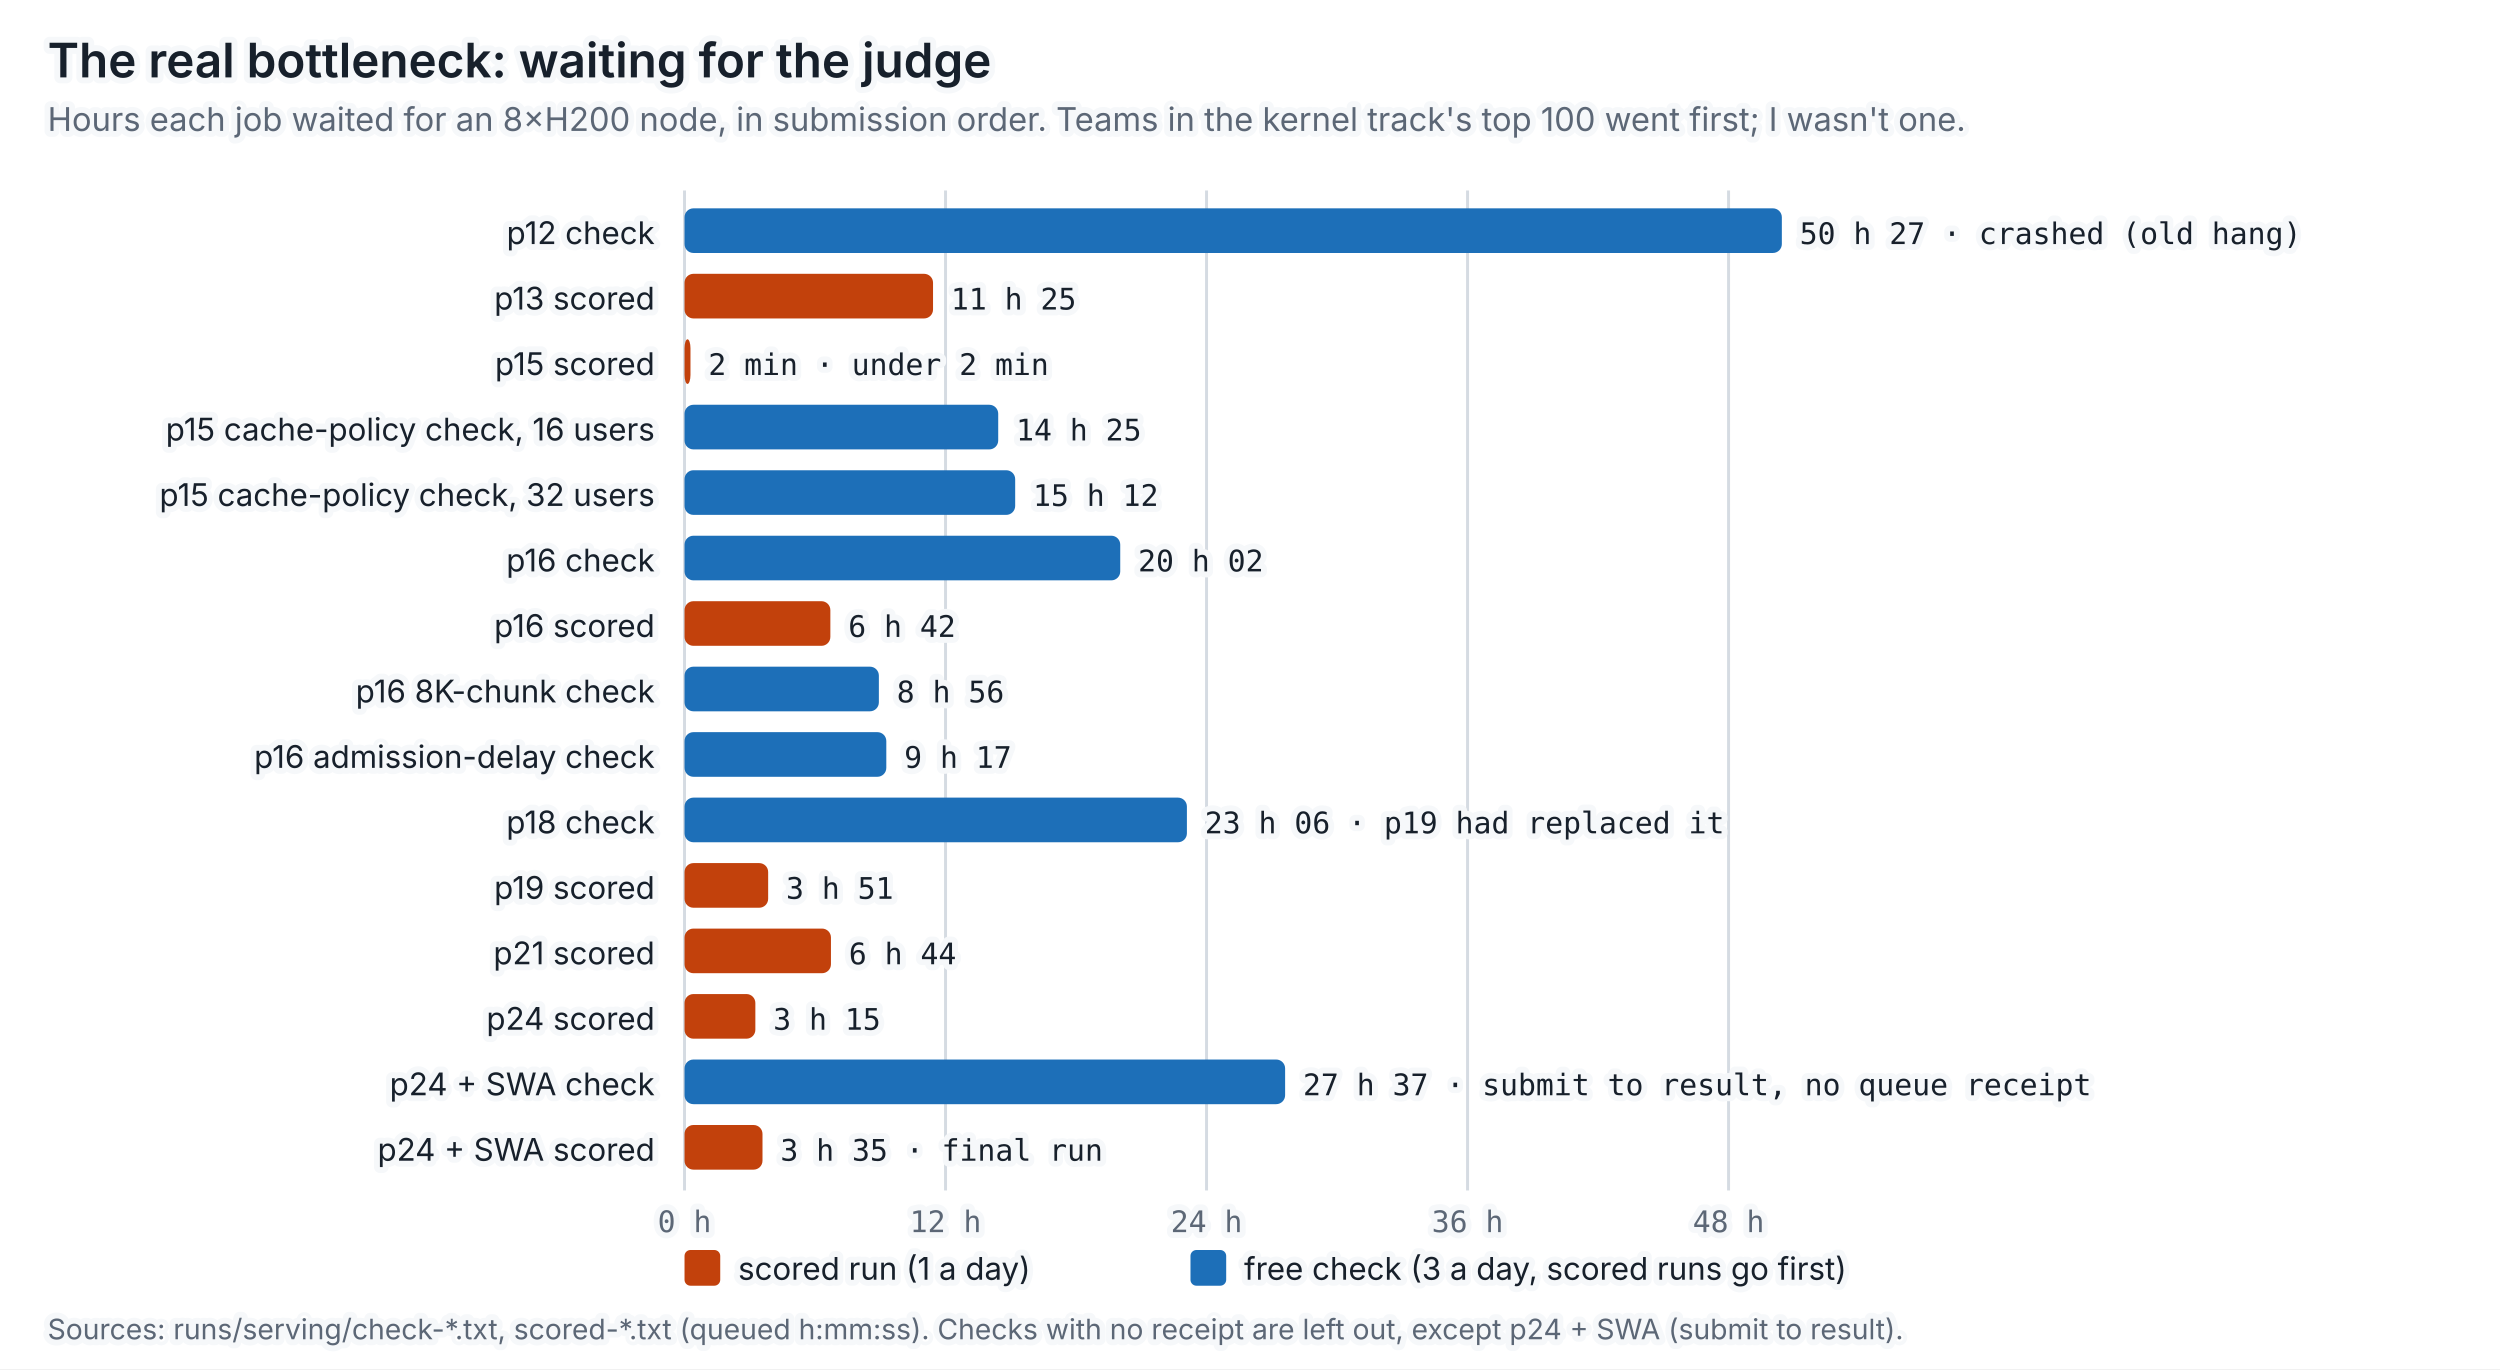
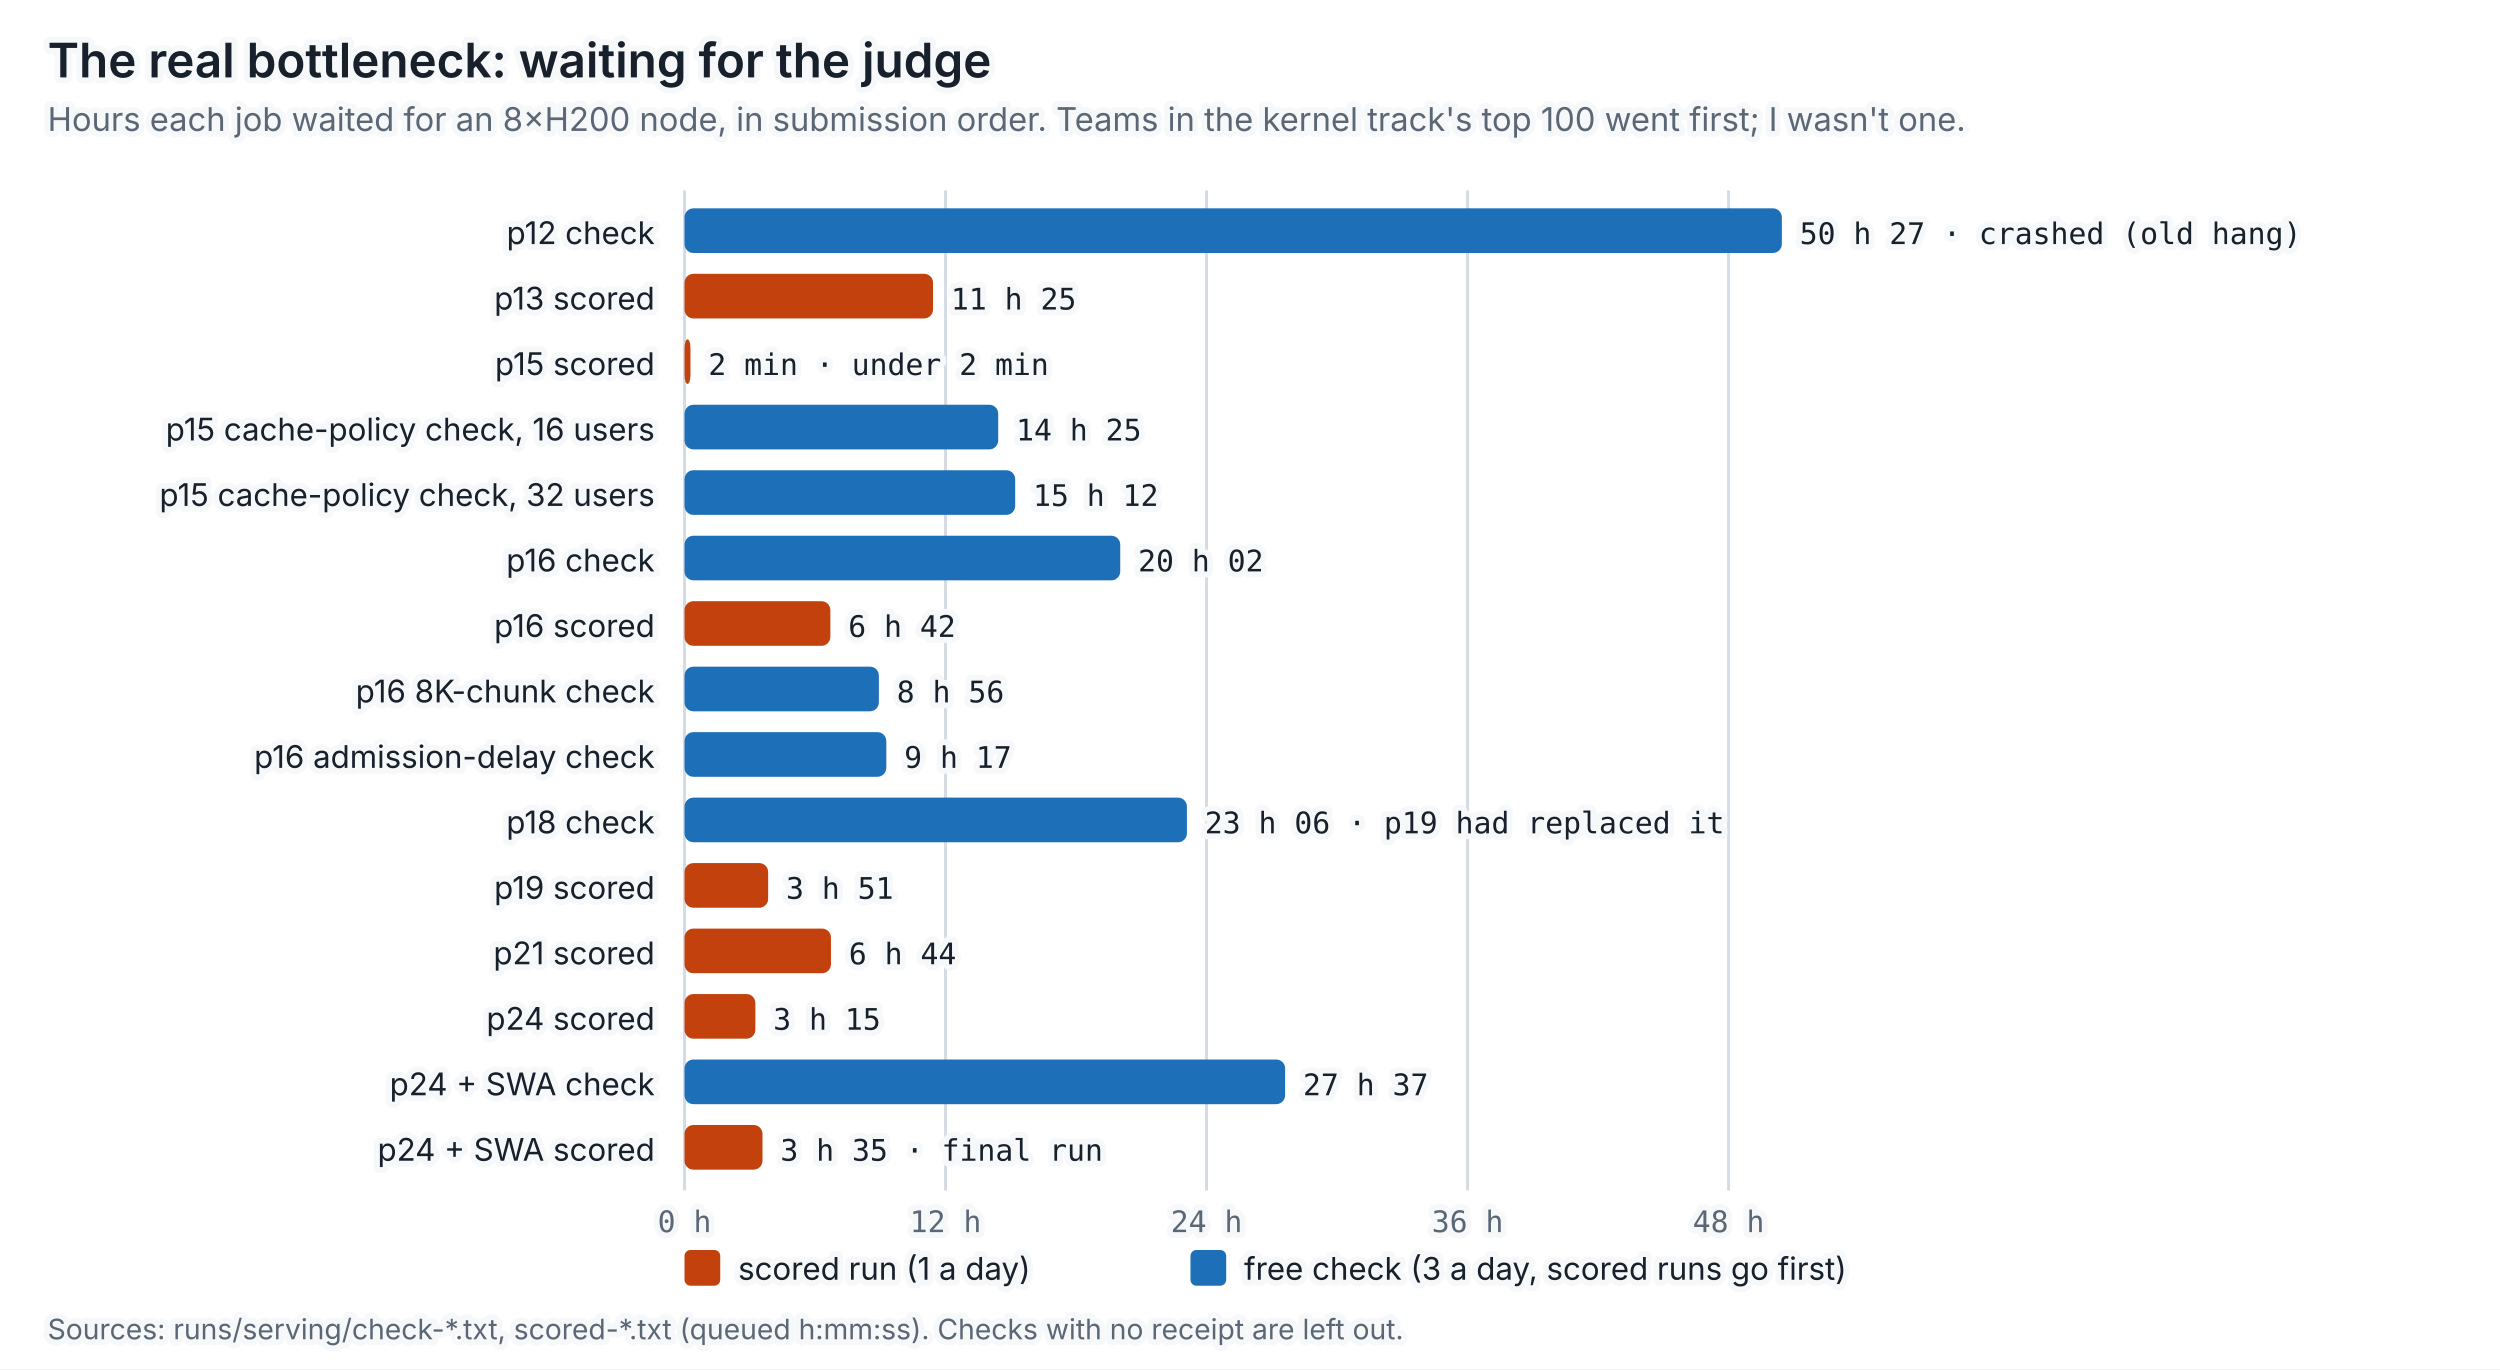
<svg xmlns="http://www.w3.org/2000/svg" viewBox="0 0 840 460" width="840" height="460" role="img">
  <rect width="840" height="460" fill="#ffffff" />
  <text x="16.0" y="26.0" font-size="16" fill="#17202b" text-anchor="start" font-weight="600" style="font-family:'Source Sans 3',system-ui,-apple-system,'Segoe UI',sans-serif;paint-order:stroke" stroke="#f6f8fa" stroke-width="4" stroke-linejoin="round">The real bottleneck: waiting for the judge</text>
  <text x="16.0" y="44.0" font-size="11" fill="#5c6776" text-anchor="start" font-weight="400" style="font-family:'Source Sans 3',system-ui,-apple-system,'Segoe UI',sans-serif;paint-order:stroke" stroke="#f6f8fa" stroke-width="4" stroke-linejoin="round">Hours each job waited for an 8×H200 node, in submission order. Teams in the kernel track's top 100 went first; I wasn't one.</text>
  <line x1="230.0" y1="64" x2="230.0" y2="400" stroke="#d5dbe2" />
  <text x="230.0" y="414.0" font-size="10" fill="#5c6776" text-anchor="middle" font-weight="400" style="font-family:'JetBrains Mono',ui-monospace,Menlo,monospace;paint-order:stroke" stroke="#f6f8fa" stroke-width="4" stroke-linejoin="round">0 h</text>
  <line x1="317.7" y1="64" x2="317.7" y2="400" stroke="#d5dbe2" />
  <text x="317.7" y="414.0" font-size="10" fill="#5c6776" text-anchor="middle" font-weight="400" style="font-family:'JetBrains Mono',ui-monospace,Menlo,monospace;paint-order:stroke" stroke="#f6f8fa" stroke-width="4" stroke-linejoin="round">12 h</text>
  <line x1="405.4" y1="64" x2="405.4" y2="400" stroke="#d5dbe2" />
  <text x="405.4" y="414.0" font-size="10" fill="#5c6776" text-anchor="middle" font-weight="400" style="font-family:'JetBrains Mono',ui-monospace,Menlo,monospace;paint-order:stroke" stroke="#f6f8fa" stroke-width="4" stroke-linejoin="round">24 h</text>
  <line x1="493.1" y1="64" x2="493.1" y2="400" stroke="#d5dbe2" />
  <text x="493.1" y="414.0" font-size="10" fill="#5c6776" text-anchor="middle" font-weight="400" style="font-family:'JetBrains Mono',ui-monospace,Menlo,monospace;paint-order:stroke" stroke="#f6f8fa" stroke-width="4" stroke-linejoin="round">36 h</text>
  <line x1="580.8" y1="64" x2="580.8" y2="400" stroke="#d5dbe2" />
  <text x="580.8" y="414.0" font-size="10" fill="#5c6776" text-anchor="middle" font-weight="400" style="font-family:'JetBrains Mono',ui-monospace,Menlo,monospace;paint-order:stroke" stroke="#f6f8fa" stroke-width="4" stroke-linejoin="round">48 h</text>
  <text x="220.0" y="82.0" font-size="10.5" fill="#17202b" text-anchor="end" font-weight="400" style="font-family:'Source Sans 3',system-ui,-apple-system,'Segoe UI',sans-serif;paint-order:stroke" stroke="#f6f8fa" stroke-width="4" stroke-linejoin="round">p12 check</text>
  <rect x="230" y="70" width="368.7" height="15" rx="3" fill="#1d6fb8" />
  <text x="604.7" y="82.0" font-size="10" fill="#17202b" text-anchor="start" font-weight="400" style="font-family:'JetBrains Mono',ui-monospace,Menlo,monospace;paint-order:stroke" stroke="#f6f8fa" stroke-width="4" stroke-linejoin="round">50 h 27  ·  crashed (old hang)</text>
  <text x="220.0" y="104.0" font-size="10.5" fill="#17202b" text-anchor="end" font-weight="400" style="font-family:'Source Sans 3',system-ui,-apple-system,'Segoe UI',sans-serif;paint-order:stroke" stroke="#f6f8fa" stroke-width="4" stroke-linejoin="round">p13 scored</text>
  <rect x="230" y="92" width="83.5" height="15" rx="3" fill="#c2410c" />
  <text x="319.5" y="104.0" font-size="10" fill="#17202b" text-anchor="start" font-weight="400" style="font-family:'JetBrains Mono',ui-monospace,Menlo,monospace;paint-order:stroke" stroke="#f6f8fa" stroke-width="4" stroke-linejoin="round">11 h 25</text>
  <text x="220.0" y="126.0" font-size="10.5" fill="#17202b" text-anchor="end" font-weight="400" style="font-family:'Source Sans 3',system-ui,-apple-system,'Segoe UI',sans-serif;paint-order:stroke" stroke="#f6f8fa" stroke-width="4" stroke-linejoin="round">p15 scored</text>
  <rect x="230" y="114" width="2.0" height="15" rx="3" fill="#c2410c" />
  <text x="238.0" y="126.0" font-size="10" fill="#17202b" text-anchor="start" font-weight="400" style="font-family:'JetBrains Mono',ui-monospace,Menlo,monospace;paint-order:stroke" stroke="#f6f8fa" stroke-width="4" stroke-linejoin="round">2 min  ·  under 2 min</text>
  <text x="220.0" y="148.0" font-size="10.5" fill="#17202b" text-anchor="end" font-weight="400" style="font-family:'Source Sans 3',system-ui,-apple-system,'Segoe UI',sans-serif;paint-order:stroke" stroke="#f6f8fa" stroke-width="4" stroke-linejoin="round">p15 cache-policy check, 16 users</text>
  <rect x="230" y="136" width="105.4" height="15" rx="3" fill="#1d6fb8" />
  <text x="341.4" y="148.0" font-size="10" fill="#17202b" text-anchor="start" font-weight="400" style="font-family:'JetBrains Mono',ui-monospace,Menlo,monospace;paint-order:stroke" stroke="#f6f8fa" stroke-width="4" stroke-linejoin="round">14 h 25</text>
  <text x="220.0" y="170.0" font-size="10.5" fill="#17202b" text-anchor="end" font-weight="400" style="font-family:'Source Sans 3',system-ui,-apple-system,'Segoe UI',sans-serif;paint-order:stroke" stroke="#f6f8fa" stroke-width="4" stroke-linejoin="round">p15 cache-policy check, 32 users</text>
  <rect x="230" y="158" width="111.1" height="15" rx="3" fill="#1d6fb8" />
  <text x="347.1" y="170.0" font-size="10" fill="#17202b" text-anchor="start" font-weight="400" style="font-family:'JetBrains Mono',ui-monospace,Menlo,monospace;paint-order:stroke" stroke="#f6f8fa" stroke-width="4" stroke-linejoin="round">15 h 12</text>
  <text x="220.0" y="192.0" font-size="10.5" fill="#17202b" text-anchor="end" font-weight="400" style="font-family:'Source Sans 3',system-ui,-apple-system,'Segoe UI',sans-serif;paint-order:stroke" stroke="#f6f8fa" stroke-width="4" stroke-linejoin="round">p16 check</text>
  <rect x="230" y="180" width="146.4" height="15" rx="3" fill="#1d6fb8" />
  <text x="382.4" y="192.0" font-size="10" fill="#17202b" text-anchor="start" font-weight="400" style="font-family:'JetBrains Mono',ui-monospace,Menlo,monospace;paint-order:stroke" stroke="#f6f8fa" stroke-width="4" stroke-linejoin="round">20 h 02</text>
  <text x="220.0" y="214.0" font-size="10.5" fill="#17202b" text-anchor="end" font-weight="400" style="font-family:'Source Sans 3',system-ui,-apple-system,'Segoe UI',sans-serif;paint-order:stroke" stroke="#f6f8fa" stroke-width="4" stroke-linejoin="round">p16 scored</text>
  <rect x="230" y="202" width="49.0" height="15" rx="3" fill="#c2410c" />
  <text x="285.0" y="214.0" font-size="10" fill="#17202b" text-anchor="start" font-weight="400" style="font-family:'JetBrains Mono',ui-monospace,Menlo,monospace;paint-order:stroke" stroke="#f6f8fa" stroke-width="4" stroke-linejoin="round">6 h 42</text>
  <text x="220.0" y="236.0" font-size="10.5" fill="#17202b" text-anchor="end" font-weight="400" style="font-family:'Source Sans 3',system-ui,-apple-system,'Segoe UI',sans-serif;paint-order:stroke" stroke="#f6f8fa" stroke-width="4" stroke-linejoin="round">p16 8K-chunk check</text>
  <rect x="230" y="224" width="65.3" height="15" rx="3" fill="#1d6fb8" />
  <text x="301.3" y="236.0" font-size="10" fill="#17202b" text-anchor="start" font-weight="400" style="font-family:'JetBrains Mono',ui-monospace,Menlo,monospace;paint-order:stroke" stroke="#f6f8fa" stroke-width="4" stroke-linejoin="round">8 h 56</text>
  <text x="220.0" y="258.0" font-size="10.5" fill="#17202b" text-anchor="end" font-weight="400" style="font-family:'Source Sans 3',system-ui,-apple-system,'Segoe UI',sans-serif;paint-order:stroke" stroke="#f6f8fa" stroke-width="4" stroke-linejoin="round">p16 admission-delay check</text>
  <rect x="230" y="246" width="67.8" height="15" rx="3" fill="#1d6fb8" />
  <text x="303.8" y="258.0" font-size="10" fill="#17202b" text-anchor="start" font-weight="400" style="font-family:'JetBrains Mono',ui-monospace,Menlo,monospace;paint-order:stroke" stroke="#f6f8fa" stroke-width="4" stroke-linejoin="round">9 h 17</text>
  <text x="220.0" y="280.0" font-size="10.5" fill="#17202b" text-anchor="end" font-weight="400" style="font-family:'Source Sans 3',system-ui,-apple-system,'Segoe UI',sans-serif;paint-order:stroke" stroke="#f6f8fa" stroke-width="4" stroke-linejoin="round">p18 check</text>
  <rect x="230" y="268" width="168.8" height="15" rx="3" fill="#1d6fb8" />
  <text x="404.8" y="280.0" font-size="10" fill="#17202b" text-anchor="start" font-weight="400" style="font-family:'JetBrains Mono',ui-monospace,Menlo,monospace;paint-order:stroke" stroke="#f6f8fa" stroke-width="4" stroke-linejoin="round">23 h 06  ·  p19 had replaced it</text>
  <text x="220.0" y="302.0" font-size="10.5" fill="#17202b" text-anchor="end" font-weight="400" style="font-family:'Source Sans 3',system-ui,-apple-system,'Segoe UI',sans-serif;paint-order:stroke" stroke="#f6f8fa" stroke-width="4" stroke-linejoin="round">p19 scored</text>
  <rect x="230" y="290" width="28.1" height="15" rx="3" fill="#c2410c" />
  <text x="264.1" y="302.0" font-size="10" fill="#17202b" text-anchor="start" font-weight="400" style="font-family:'JetBrains Mono',ui-monospace,Menlo,monospace;paint-order:stroke" stroke="#f6f8fa" stroke-width="4" stroke-linejoin="round">3 h 51</text>
  <text x="220.0" y="324.0" font-size="10.5" fill="#17202b" text-anchor="end" font-weight="400" style="font-family:'Source Sans 3',system-ui,-apple-system,'Segoe UI',sans-serif;paint-order:stroke" stroke="#f6f8fa" stroke-width="4" stroke-linejoin="round">p21 scored</text>
  <rect x="230" y="312" width="49.2" height="15" rx="3" fill="#c2410c" />
  <text x="285.2" y="324.0" font-size="10" fill="#17202b" text-anchor="start" font-weight="400" style="font-family:'JetBrains Mono',ui-monospace,Menlo,monospace;paint-order:stroke" stroke="#f6f8fa" stroke-width="4" stroke-linejoin="round">6 h 44</text>
  <text x="220.0" y="346.0" font-size="10.5" fill="#17202b" text-anchor="end" font-weight="400" style="font-family:'Source Sans 3',system-ui,-apple-system,'Segoe UI',sans-serif;paint-order:stroke" stroke="#f6f8fa" stroke-width="4" stroke-linejoin="round">p24 scored</text>
  <rect x="230" y="334" width="23.8" height="15" rx="3" fill="#c2410c" />
  <text x="259.8" y="346.0" font-size="10" fill="#17202b" text-anchor="start" font-weight="400" style="font-family:'JetBrains Mono',ui-monospace,Menlo,monospace;paint-order:stroke" stroke="#f6f8fa" stroke-width="4" stroke-linejoin="round">3 h 15</text>
  <text x="220.0" y="368.0" font-size="10.5" fill="#17202b" text-anchor="end" font-weight="400" style="font-family:'Source Sans 3',system-ui,-apple-system,'Segoe UI',sans-serif;paint-order:stroke" stroke="#f6f8fa" stroke-width="4" stroke-linejoin="round">p24 + SWA check</text>
  <rect x="230" y="356" width="201.8" height="15" rx="3" fill="#1d6fb8" />
-   <text x="437.8" y="368.0" font-size="10" fill="#17202b" text-anchor="start" font-weight="400" style="font-family:'JetBrains Mono',ui-monospace,Menlo,monospace;paint-order:stroke" stroke="#f6f8fa" stroke-width="4" stroke-linejoin="round">27 h 37  ·  submit to result, no queue receipt</text>
+   <text x="437.8" y="368.0" font-size="10" fill="#17202b" text-anchor="start" font-weight="400" style="font-family:'JetBrains Mono',ui-monospace,Menlo,monospace;paint-order:stroke" stroke="#f6f8fa" stroke-width="4" stroke-linejoin="round">27 h 37</text>
  <text x="220.0" y="390.0" font-size="10.5" fill="#17202b" text-anchor="end" font-weight="400" style="font-family:'Source Sans 3',system-ui,-apple-system,'Segoe UI',sans-serif;paint-order:stroke" stroke="#f6f8fa" stroke-width="4" stroke-linejoin="round">p24 + SWA scored</text>
  <rect x="230" y="378" width="26.2" height="15" rx="3" fill="#c2410c" />
  <text x="262.2" y="390.0" font-size="10" fill="#17202b" text-anchor="start" font-weight="400" style="font-family:'JetBrains Mono',ui-monospace,Menlo,monospace;paint-order:stroke" stroke="#f6f8fa" stroke-width="4" stroke-linejoin="round">3 h 35  ·  final run</text>
  <rect x="230" y="420" width="12" height="12" rx="2" fill="#c2410c" />
  <text x="248.0" y="430.0" font-size="10.5" fill="#17202b" text-anchor="start" font-weight="400" style="font-family:'Source Sans 3',system-ui,-apple-system,'Segoe UI',sans-serif;paint-order:stroke" stroke="#f6f8fa" stroke-width="4" stroke-linejoin="round">scored run (1 a day)</text>
  <rect x="400" y="420" width="12" height="12" rx="2" fill="#1d6fb8" />
  <text x="418.0" y="430.0" font-size="10.5" fill="#17202b" text-anchor="start" font-weight="400" style="font-family:'Source Sans 3',system-ui,-apple-system,'Segoe UI',sans-serif;paint-order:stroke" stroke="#f6f8fa" stroke-width="4" stroke-linejoin="round">free check (3 a day, scored runs go first)</text>
-   <text x="16.0" y="450.0" font-size="9.5" fill="#5c6776" text-anchor="start" font-weight="400" style="font-family:'Source Sans 3',system-ui,-apple-system,'Segoe UI',sans-serif;paint-order:stroke" stroke="#f6f8fa" stroke-width="4" stroke-linejoin="round">Sources: runs/serving/check-*.txt, scored-*.txt (queued h:mm:ss). Checks with no receipt are left out, except p24 + SWA (submit to result).</text>
+   <text x="16.0" y="450.0" font-size="9.5" fill="#5c6776" text-anchor="start" font-weight="400" style="font-family:'Source Sans 3',system-ui,-apple-system,'Segoe UI',sans-serif;paint-order:stroke" stroke="#f6f8fa" stroke-width="4" stroke-linejoin="round">Sources: runs/serving/check-*.txt, scored-*.txt (queued h:mm:ss). Checks with no receipt are left out.</text>
</svg>
